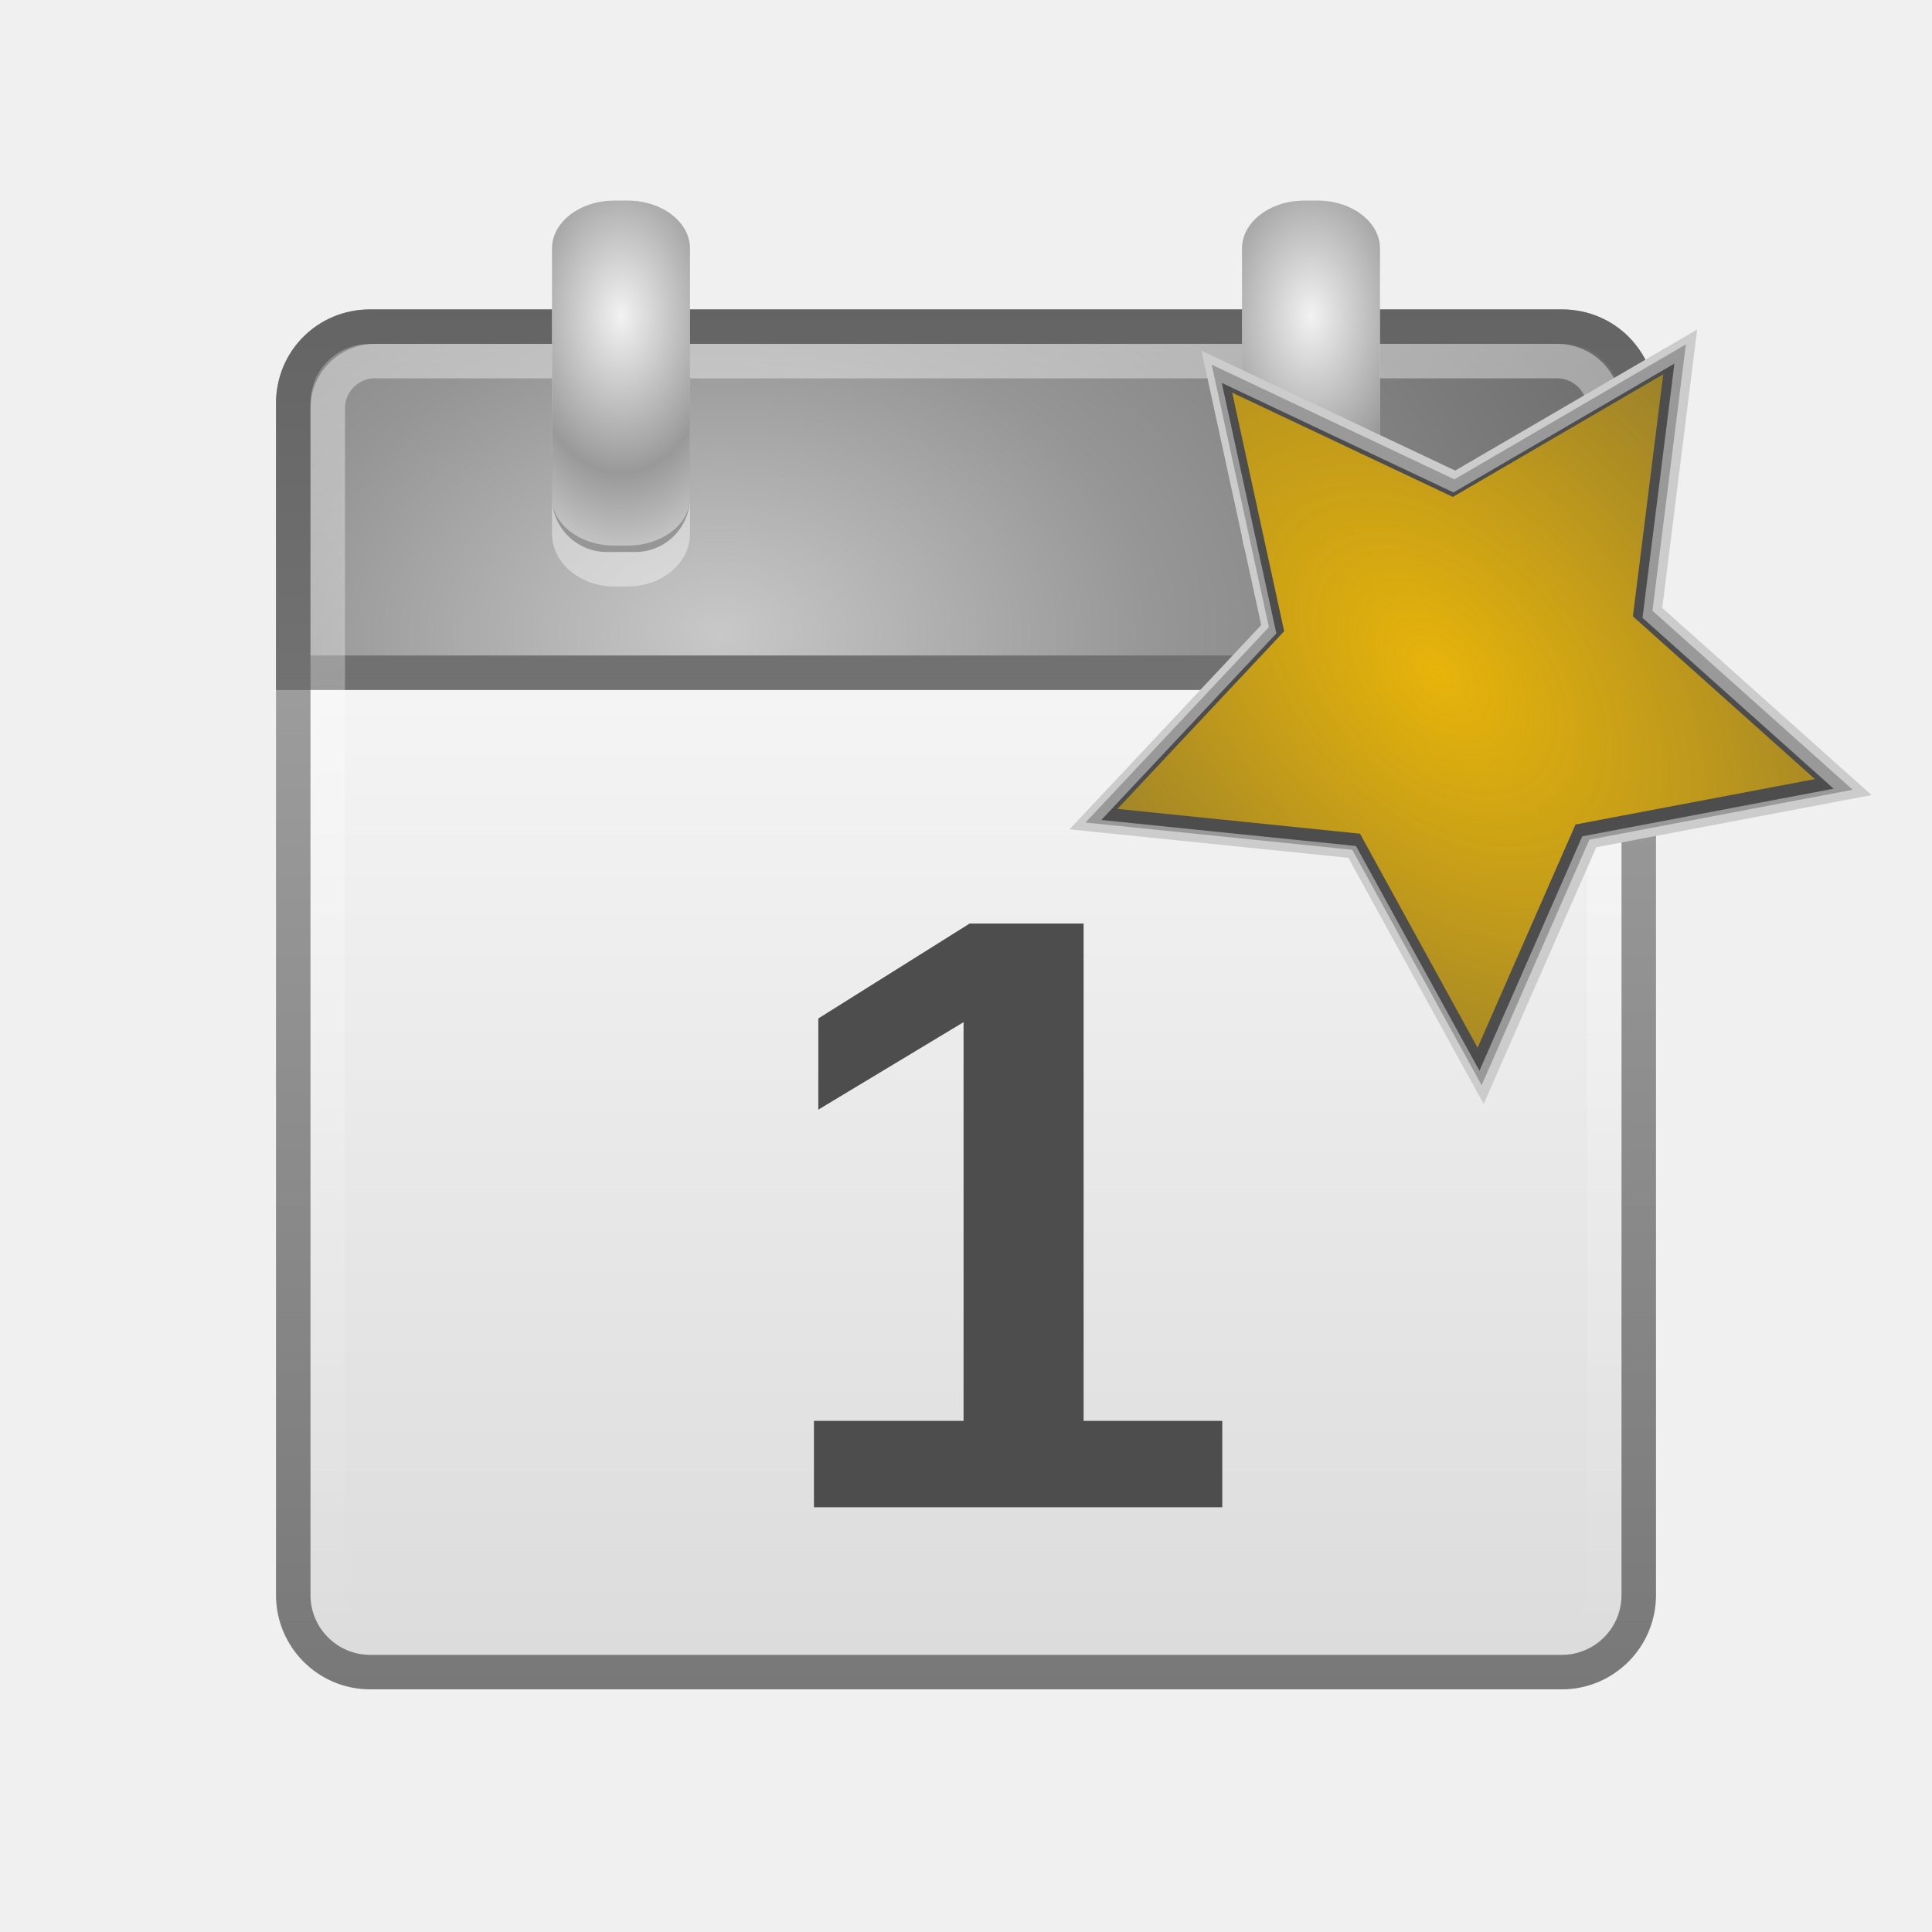
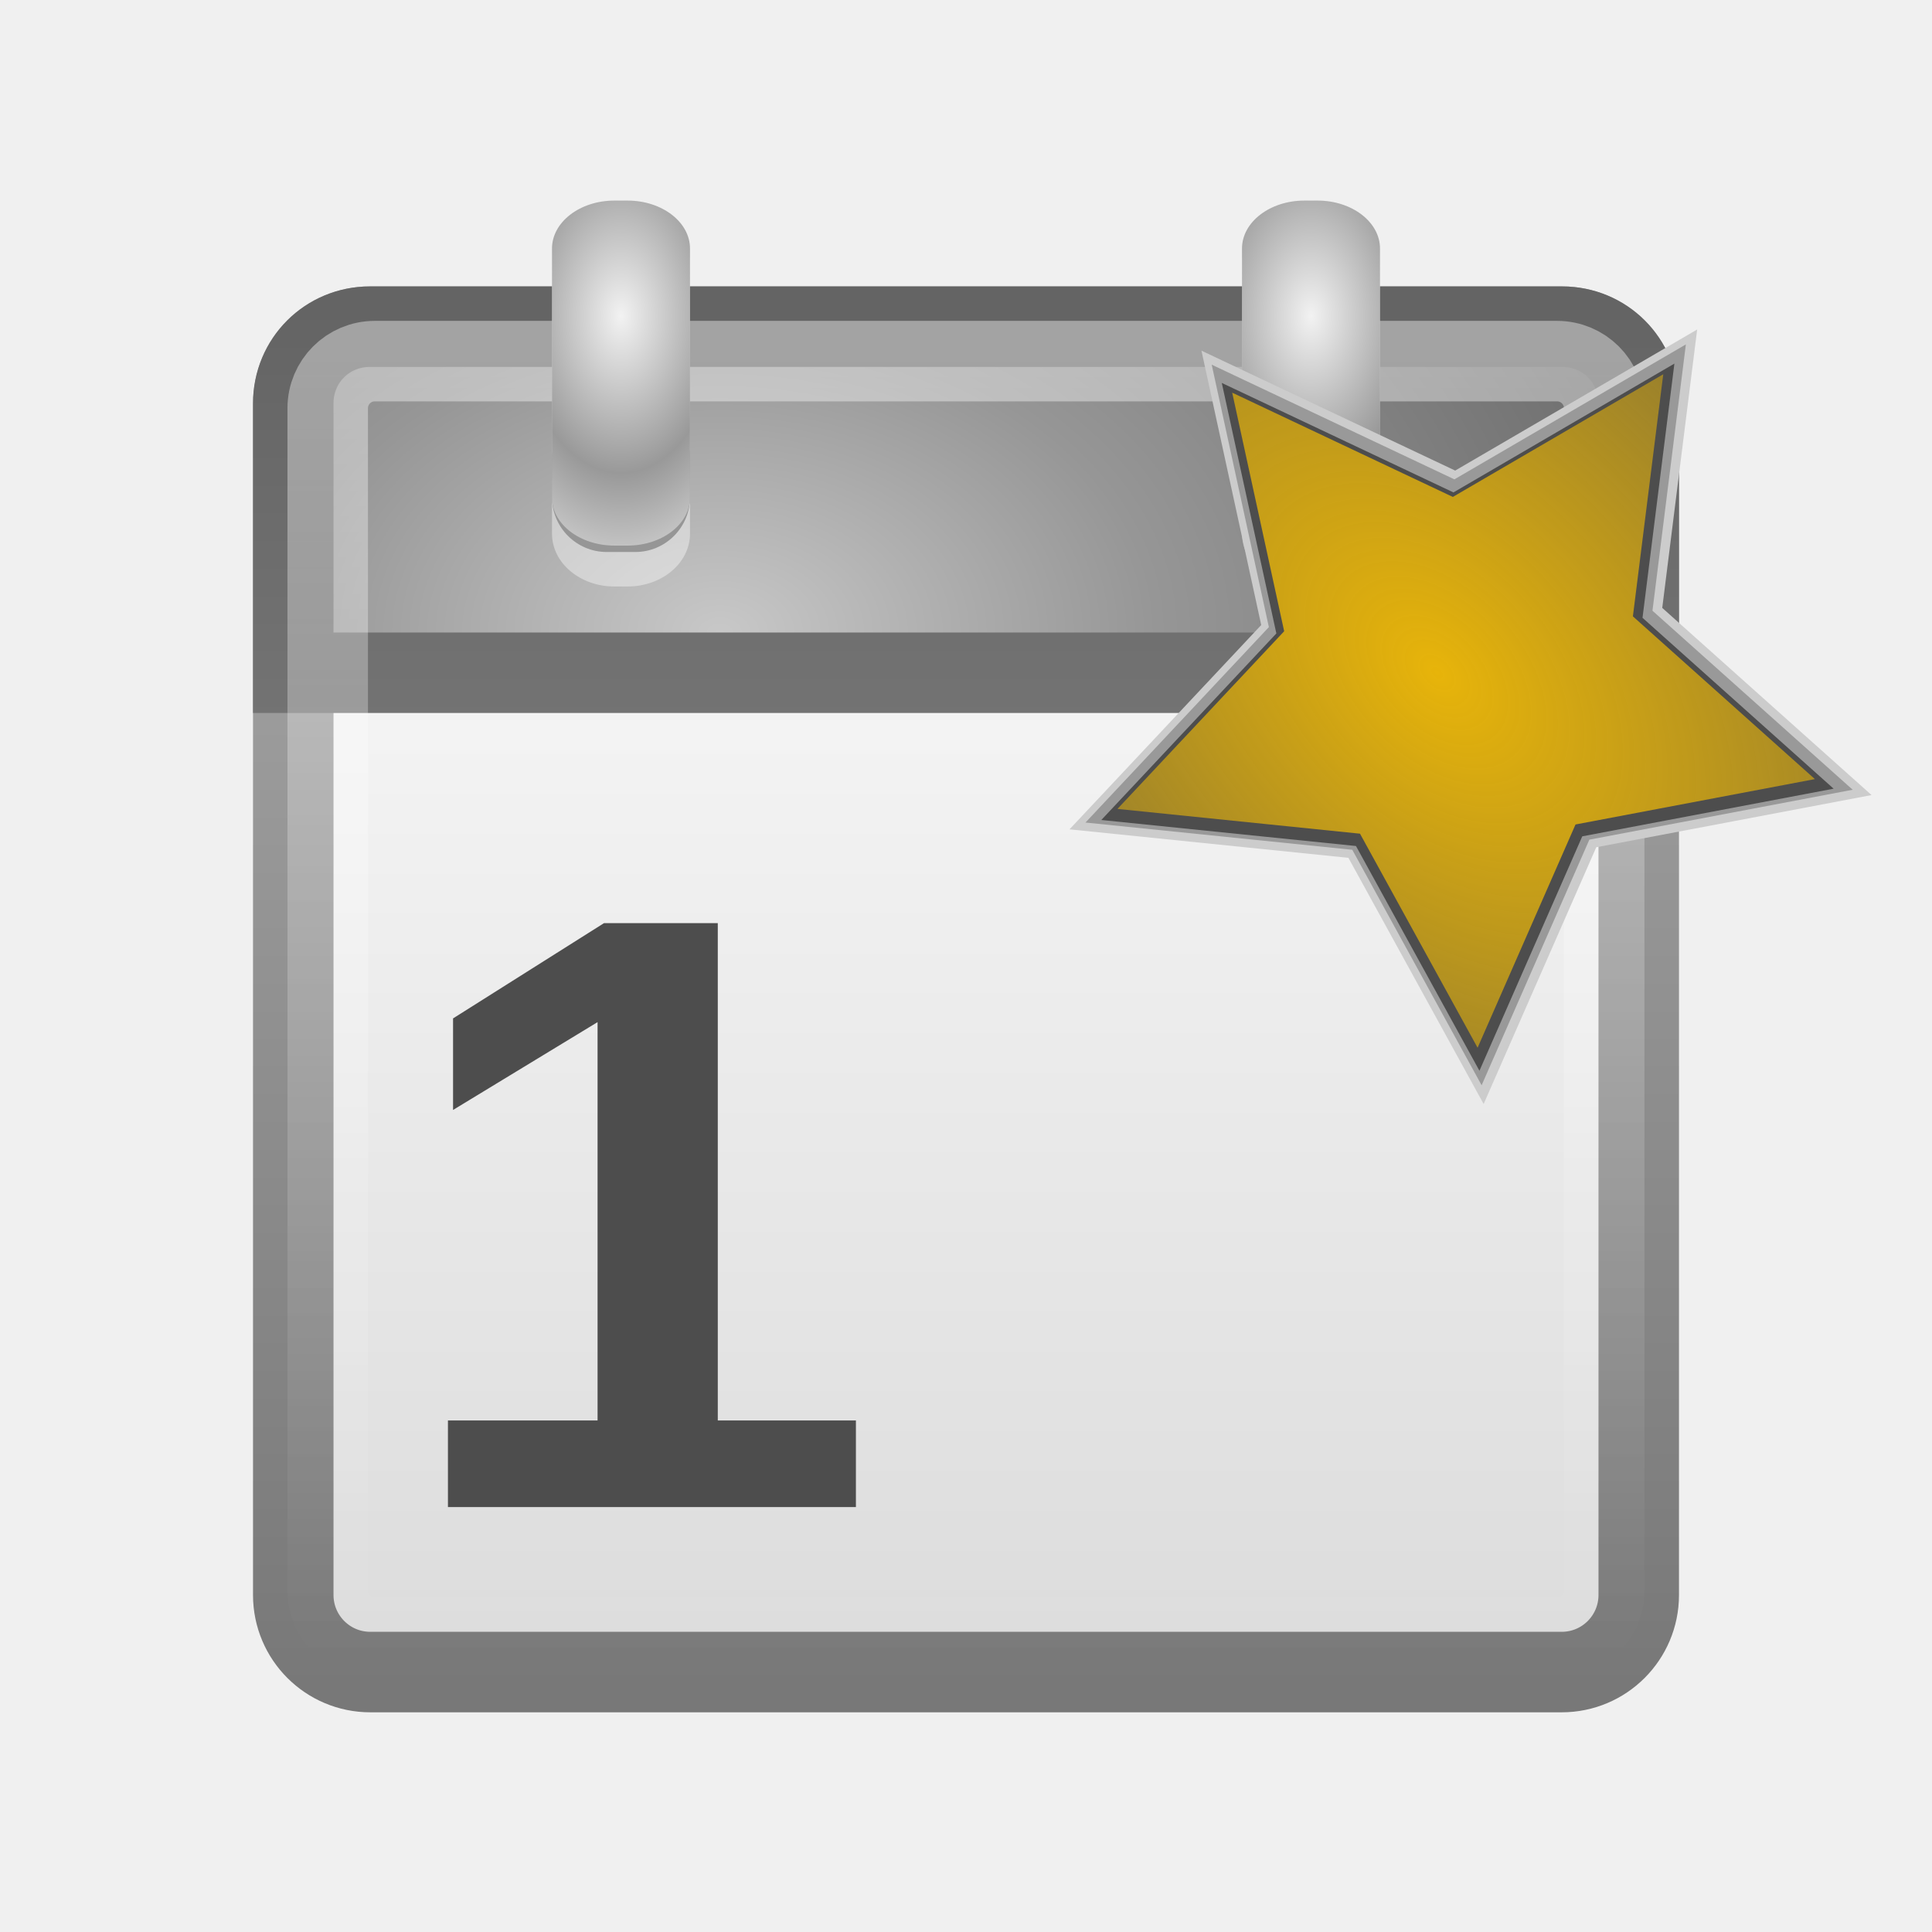
- <svg xmlns="http://www.w3.org/2000/svg" xmlns:xlink="http://www.w3.org/1999/xlink" id="svg3219" height="56" width="56" version="1.0">
+ <svg xmlns="http://www.w3.org/2000/svg" xmlns:xlink="http://www.w3.org/1999/xlink" id="svg3219" height="24" width="24" version="1.0">
  <defs id="defs3221">
    <linearGradient id="linearGradient2877" y2="39.999" gradientUnits="userSpaceOnUse" x2="25.058" y1="47.028" x1="25.058">
      <stop id="stop3704" style="stop-opacity:0" offset="0" />
      <stop id="stop3710" offset=".5" />
      <stop id="stop3706" style="stop-opacity:0" offset="1" />
    </linearGradient>
    <radialGradient id="radialGradient2875" xlink:href="#linearGradient3688" gradientUnits="userSpaceOnUse" cy="43.5" cx="4.993" gradientTransform="matrix(2.0038,0,0,1.4,-20.012,-104.4)" r="2.5" />
    <linearGradient id="linearGradient3688">
      <stop id="stop3690" offset="0" />
      <stop id="stop3692" style="stop-opacity:0" offset="1" />
    </linearGradient>
    <radialGradient id="radialGradient2873" xlink:href="#linearGradient3688" gradientUnits="userSpaceOnUse" cy="43.5" cx="4.993" gradientTransform="matrix(2.0038,0,0,1.4,27.988,-17.4)" r="2.5" />
    <linearGradient id="linearGradient2462" y2="3.891" gradientUnits="userSpaceOnUse" x2="24" gradientTransform="translate(0,0.96744)" y1="44" x1="24">
      <stop id="stop3106" style="stop-color:#787878" offset="0" />
      <stop id="stop3108" style="stop-color:#aaa" offset="1" />
    </linearGradient>
    <linearGradient id="linearGradient2460" y2="44.984" gradientUnits="userSpaceOnUse" x2="19.36" y1="16.138" x1="19.36">
      <stop id="stop3602" style="stop-color:#f4f4f4" offset="0" />
      <stop id="stop3604" style="stop-color:#dbdbdb" offset="1" />
    </linearGradient>
    <linearGradient id="linearGradient2457" y2="3.899" gradientUnits="userSpaceOnUse" x2="24" gradientTransform="translate(0,0.96744)" y1="44" x1="24">
      <stop id="stop2492" style="stop-color:#969696;stop-opacity:1;" offset="0" />
      <stop id="stop2494" style="stop-color:#646464;stop-opacity:1;" offset="1" />
    </linearGradient>
    <radialGradient id="radialGradient2455" gradientUnits="userSpaceOnUse" cy="11.394" cx="12.063" gradientTransform="matrix(1.5296e-8,1.1116,-1.5963,0,35.053,0.93151)" r="20">
      <stop id="stop3359" style="stop-color:#c8c8c8;stop-opacity:1;" offset="0" />
      <stop id="stop3361" style="stop-color:#969696;stop-opacity:1;" offset="0.397" />
      <stop id="stop3363" style="stop-color:#646464;stop-opacity:1;" offset="1" />
    </radialGradient>
    <linearGradient id="linearGradient2452" y2="43" gradientUnits="userSpaceOnUse" x2="24" gradientTransform="translate(9.5367e-6,0.96744)" y1="5" x1="24">
      <stop id="stop3310-1-4" style="stop-color:#fff" offset="0" />
      <stop id="stop3312-5-3" style="stop-color:#fff;stop-opacity:0" offset="1" />
    </linearGradient>
    <linearGradient id="linearGradient2448" y2="20" gradientUnits="userSpaceOnUse" x2="23.415" gradientTransform="matrix(1,0,0,0.75,0,4)" y1="16" x1="23.415">
      <stop id="stop3512" offset="0" />
      <stop id="stop3514" style="stop-opacity:0" offset="1" />
    </linearGradient>
    <radialGradient id="radialGradient3560" xlink:href="#linearGradient3520" spreadMethod="reflect" gradientUnits="userSpaceOnUse" cy="4.918" cx="14" gradientTransform="matrix(1.455,-2.6431e-8,5e-8,2.2747,-6.3697,-6.839)" r="2" />
    <linearGradient id="linearGradient3520">
      <stop id="stop3522" style="stop-color:#f2f2f2" offset="0" />
      <stop id="stop3524" style="stop-color:#999" offset="1" />
    </linearGradient>
    <radialGradient id="radialGradient3562" xlink:href="#linearGradient3520" spreadMethod="reflect" gradientUnits="userSpaceOnUse" cy="4.918" cx="14" gradientTransform="matrix(1.455,-2.6431e-8,5e-8,2.2747,13.63,-6.839)" r="2" />
-     <linearGradient xlink:href="#linearGradient2452" id="linearGradient3149" gradientUnits="userSpaceOnUse" gradientTransform="translate(4.000009,4.96744)" x1="24" y1="5" x2="24" y2="43" />
-     <radialGradient xlink:href="#radialGradient2455" id="radialGradient3152" gradientUnits="userSpaceOnUse" gradientTransform="matrix(1.5296e-8,1.1116,-1.5963,0,39.053,4.93151)" cx="12.063" cy="11.394" r="20" />
-     <linearGradient xlink:href="#linearGradient2457" id="linearGradient3154" gradientUnits="userSpaceOnUse" gradientTransform="translate(4,4.96744)" x1="24" y1="44" x2="24" y2="3.899" />
-     <linearGradient xlink:href="#linearGradient2460" id="linearGradient3157" gradientUnits="userSpaceOnUse" x1="19.36" y1="16.138" x2="19.36" y2="44.984" gradientTransform="translate(4,4)" />
-     <linearGradient xlink:href="#linearGradient2462" id="linearGradient3159" gradientUnits="userSpaceOnUse" gradientTransform="translate(4,4.96744)" x1="24" y1="44" x2="24" y2="3.891" />
+     <linearGradient xlink:href="#linearGradient2452" id="linearGradient3149" gradientUnits="userSpaceOnUse" gradientTransform="matrix(0.4285714,0,0,0.4285714,1.71429,2.128903)" x1="24" y1="5" x2="24" y2="43" />
+     <radialGradient xlink:href="#radialGradient2455" id="radialGradient3152" gradientUnits="userSpaceOnUse" gradientTransform="matrix(0,0.4764,-0.6841286,0,16.737,2.113504)" cx="12.063" cy="11.394" r="20" />
+     <linearGradient xlink:href="#linearGradient2457" id="linearGradient3154" gradientUnits="userSpaceOnUse" gradientTransform="matrix(0.4285714,0,0,0.4285714,1.714286,2.128903)" x1="24" y1="44" x2="24" y2="3.899" />
+     <linearGradient xlink:href="#linearGradient2460" id="linearGradient3157" gradientUnits="userSpaceOnUse" x1="19.36" y1="16.138" x2="19.36" y2="44.984" gradientTransform="matrix(0.4285714,0,0,0.4285714,1.714286,1.714286)" />
+     <linearGradient xlink:href="#linearGradient2462" id="linearGradient3159" gradientUnits="userSpaceOnUse" gradientTransform="matrix(0.4285714,0,0,0.4285714,1.714286,2.128903)" x1="24" y1="44" x2="24" y2="3.891" />
    <radialGradient xlink:href="#linearGradient3520-4" id="radialGradient3937-1" gradientUnits="userSpaceOnUse" gradientTransform="matrix(1.455,-2.6431e-8,5e-8,2.2747,13.63,-6.025441)" spreadMethod="reflect" cx="14" cy="4.918" r="2" />
    <linearGradient id="linearGradient3520-4">
      <stop id="stop3522-8" style="stop-color:#f2f2f2" offset="0" />
      <stop id="stop3524-5" style="stop-color:#999" offset="1" />
    </linearGradient>
    <radialGradient r="2" cy="4.918" cx="14" spreadMethod="reflect" gradientTransform="matrix(1.455,-2.6431e-8,5e-8,2.2747,13.63,-6.025441)" gradientUnits="userSpaceOnUse" id="radialGradient3984" xlink:href="#linearGradient3520-4" />
    <radialGradient xlink:href="#linearGradient3520" id="radialGradient4013" gradientUnits="userSpaceOnUse" gradientTransform="matrix(1.455,-2.6431e-8,5e-8,2.2747,13.63,-6.025441)" spreadMethod="reflect" cx="14" cy="4.918" r="2" />
    <radialGradient xlink:href="#linearGradient3865" id="radialGradient3883" gradientUnits="userSpaceOnUse" gradientTransform="matrix(2.129815,-0.5087957,0.7965454,3.316327,-47.21542,-73.70986)" cx="16.76" cy="35.503" fx="16.76" fy="35.503" r="28.844" />
    <linearGradient id="linearGradient3865">
      <stop style="stop-color:#e7b40a;stop-opacity:1;" offset="0" id="stop3867" />
      <stop id="stop3875" offset="0.5" style="stop-color:#e7b40a;stop-opacity:0.498;" />
      <stop style="stop-color:#e7b40a;stop-opacity:0;" offset="1" id="stop3869" />
    </linearGradient>
    <radialGradient r="28.844" fy="35.503" fx="16.76" cy="35.503" cx="16.76" gradientTransform="matrix(2.129815,-0.5087957,0.7965454,3.316327,-47.21542,-73.70986)" gradientUnits="userSpaceOnUse" id="radialGradient4783" xlink:href="#linearGradient3865" />
  </defs>
-   <rect style="fill:none;fill-opacity:1;stroke:none" id="rect4009" width="56" height="56" x="0" y="0" />
-   <rect x="8.5" y="9.467" width="39" height="39" ry="2.232" rx="2.232" style="fill:url(#linearGradient3157);stroke:url(#linearGradient3159);stroke-linecap:round;stroke-linejoin:round" id="rect5505" />
-   <path d="M 10.719,9.469 C 9.482,9.469 8.5,10.451 8.5,11.688 V 19.5 h 39 v -7.812 c 0,-1.237 -0.982,-2.219 -2.219,-2.219 h -34.562 z" style="fill:url(#radialGradient3152);fill-opacity:1;stroke:url(#linearGradient3154)" id="rect2424" />
-   <rect x="9.5" y="10.467" width="37" height="37" ry="1.365" rx="1.365" style="opacity:0.4;fill:none;stroke:url(#linearGradient3149);stroke-linecap:round;stroke-linejoin:round" id="rect6741" />
-   <g id="g3941" transform="translate(4,4)">
+   <rect style="fill:none;stroke:none" id="rect4009" width="24" height="24" x="0" y="0" />
+   <rect x="3.643" y="4.057" width="16.714" height="16.714" ry="0.957" rx="0.957" style="fill:url(#linearGradient3157);stroke:url(#linearGradient3159);stroke-width:1;stroke-linecap:round;stroke-linejoin:round" id="rect5505" />
+   <path d="m 4.594,4.058 c -0.53,0 -0.951,0.421 -0.951,0.951 V 8.357 H 20.357 V 5.009 c 0,-0.53 -0.421,-0.951 -0.951,-0.951 H 4.594 z" style="fill:url(#radialGradient3152);fill-opacity:1;stroke:url(#linearGradient3154);stroke-width:1" id="rect2424" />
+   <rect x="4.071" y="4.486" width="15.857" height="15.857" ry="0.585" rx="0.585" style="opacity:0.4;fill:none;stroke:url(#linearGradient3149);stroke-width:1;stroke-linecap:round;stroke-linejoin:round" id="rect6741" />
+   <g id="g3941" transform="matrix(0.4285714,0,0,0.4285714,1.714286,1.714286)">
    <rect x="32" y="2" width="4" height="11" ry="1.53" rx="1.809" style="opacity:0.4;fill:#ffffff" id="rect3526" />
    <rect x="32" y="7.692" width="4" height="4.308" ry="1.587" rx="1.587" style="fill:#969696;fill-opacity:1" id="rect3528" />
    <rect x="32" y="1.814" width="4" height="10" ry="1.391" rx="1.809" style="fill:url(#radialGradient4013)" id="rect3530" />
  </g>
-   <text id="text7623" style="font-size:25.021px;font-weight:bold;fill:#4d4d4d;font-family:Arial" xml:space="preserve" transform="scale(1.016774,0.9835025)" y="44.42" x="21.625">
-     <tspan id="tspan7625" y="44.42" x="21.625" style="fill:#4d4d4d">1</tspan>
+   <text id="text7623" style="font-size:10.723px;font-weight:bold;text-align:center;text-anchor:middle;fill:#4d4d4d;font-family:Arial" xml:space="preserve" transform="scale(1.016774,0.9835025)" y="19.037" x="13.938">
+     <tspan id="tspan7625" y="19.037" x="12.252" style="text-align:center;text-anchor:middle;fill:#4d4d4d">1</tspan>
  </text>
-   <g transform="translate(-16,4)" id="g3941-7">
+   <g transform="matrix(0.4285714,0,0,0.4285714,-6.857143,1.714286)" id="g3941-7">
    <rect x="32" y="2" width="4" height="11" ry="1.53" rx="1.809" style="opacity:0.4;fill:#ffffff" id="rect3526-6" />
    <rect x="32" y="7.692" width="4" height="4.308" ry="1.587" rx="1.587" style="fill:#969696;fill-opacity:1" id="rect3528-6" />
    <rect x="32" y="1.814" width="4" height="10" ry="1.391" rx="1.809" style="fill:url(#radialGradient3984)" id="rect3530-9" />
  </g>
-   <g id="g3877" transform="matrix(0.4330127,-0.25,0.25,0.4330127,42.40376,-64.69883)">
+   <g id="g3877" transform="matrix(0.1855769,-0.1071429,0.1071429,0.1855769,18.17304,-27.72807)">
    <path style="fill:#cccccc;fill-opacity:1;stroke:none" id="path3095" d="M 39.66,58.934 20.431,52.23 4.007,64.269 4.441,43.91 -12.084,32.01 7.413,26.131 13.624,6.737 25.24,23.464 45.604,23.378 33.285,39.594 z" transform="matrix(0.7973918,0,0,0.7995536,-98.85378,116.7011)" />
    <path style="fill:#999999;fill-opacity:1;stroke:none" id="path3093" d="M 39.66,58.934 20.431,52.23 4.007,64.269 4.441,43.91 -12.084,32.01 7.413,26.131 13.624,6.737 25.24,23.464 45.604,23.378 33.285,39.594 z" transform="matrix(0.7627225,0,0,0.7647904,-98.27273,117.9353)" />
    <path transform="matrix(0.7280534,0,0,0.7300272,-97.82364,119.3789)" d="M 39.66,58.934 20.431,52.23 4.007,64.269 4.441,43.91 -12.084,32.01 7.413,26.131 13.624,6.737 25.24,23.464 45.604,23.378 33.285,39.594 z" id="path3073-5" style="fill:#4d4d4d;fill-opacity:1;stroke:none" />
    <path transform="matrix(0.6933841,0,0,0.695264,-97.11063,120.4037)" d="M 39.66,58.934 20.431,52.23 4.007,64.269 4.441,43.91 -12.084,32.01 7.413,26.131 13.624,6.737 25.24,23.464 45.604,23.378 33.285,39.594 z" id="path3073" style="fill:url(#radialGradient4783);fill-opacity:1;stroke:none" />
  </g>
</svg>
